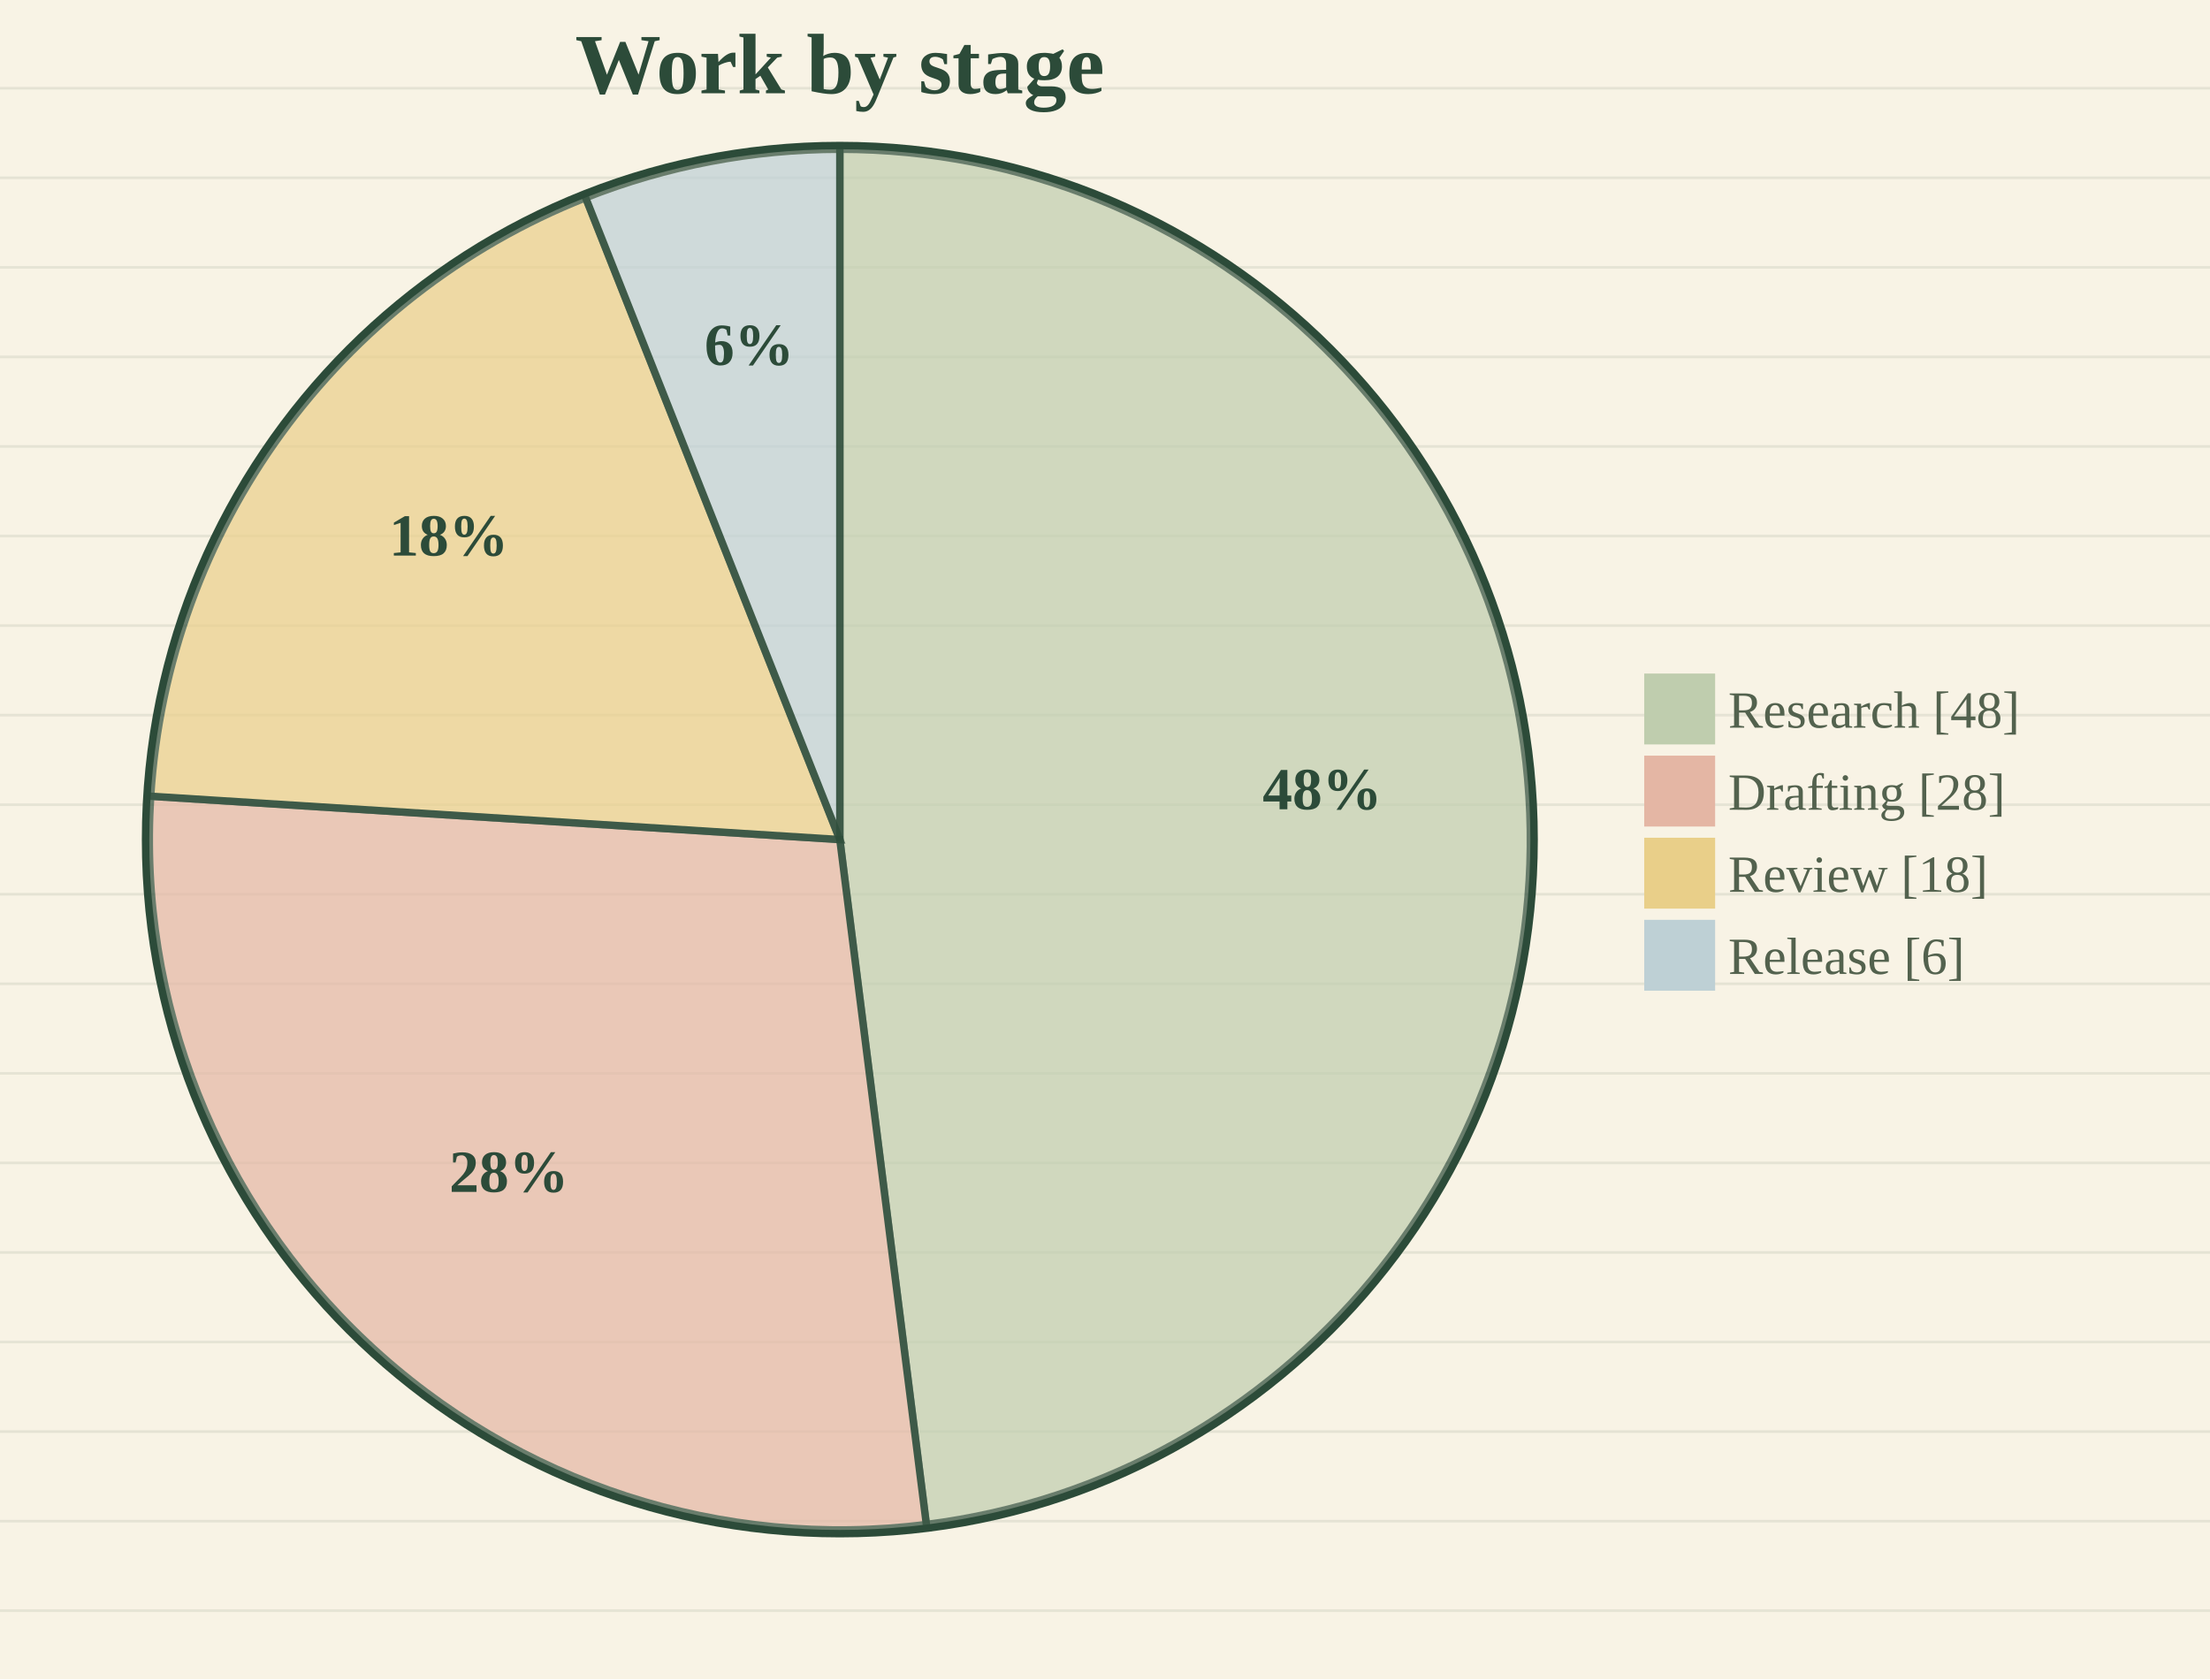
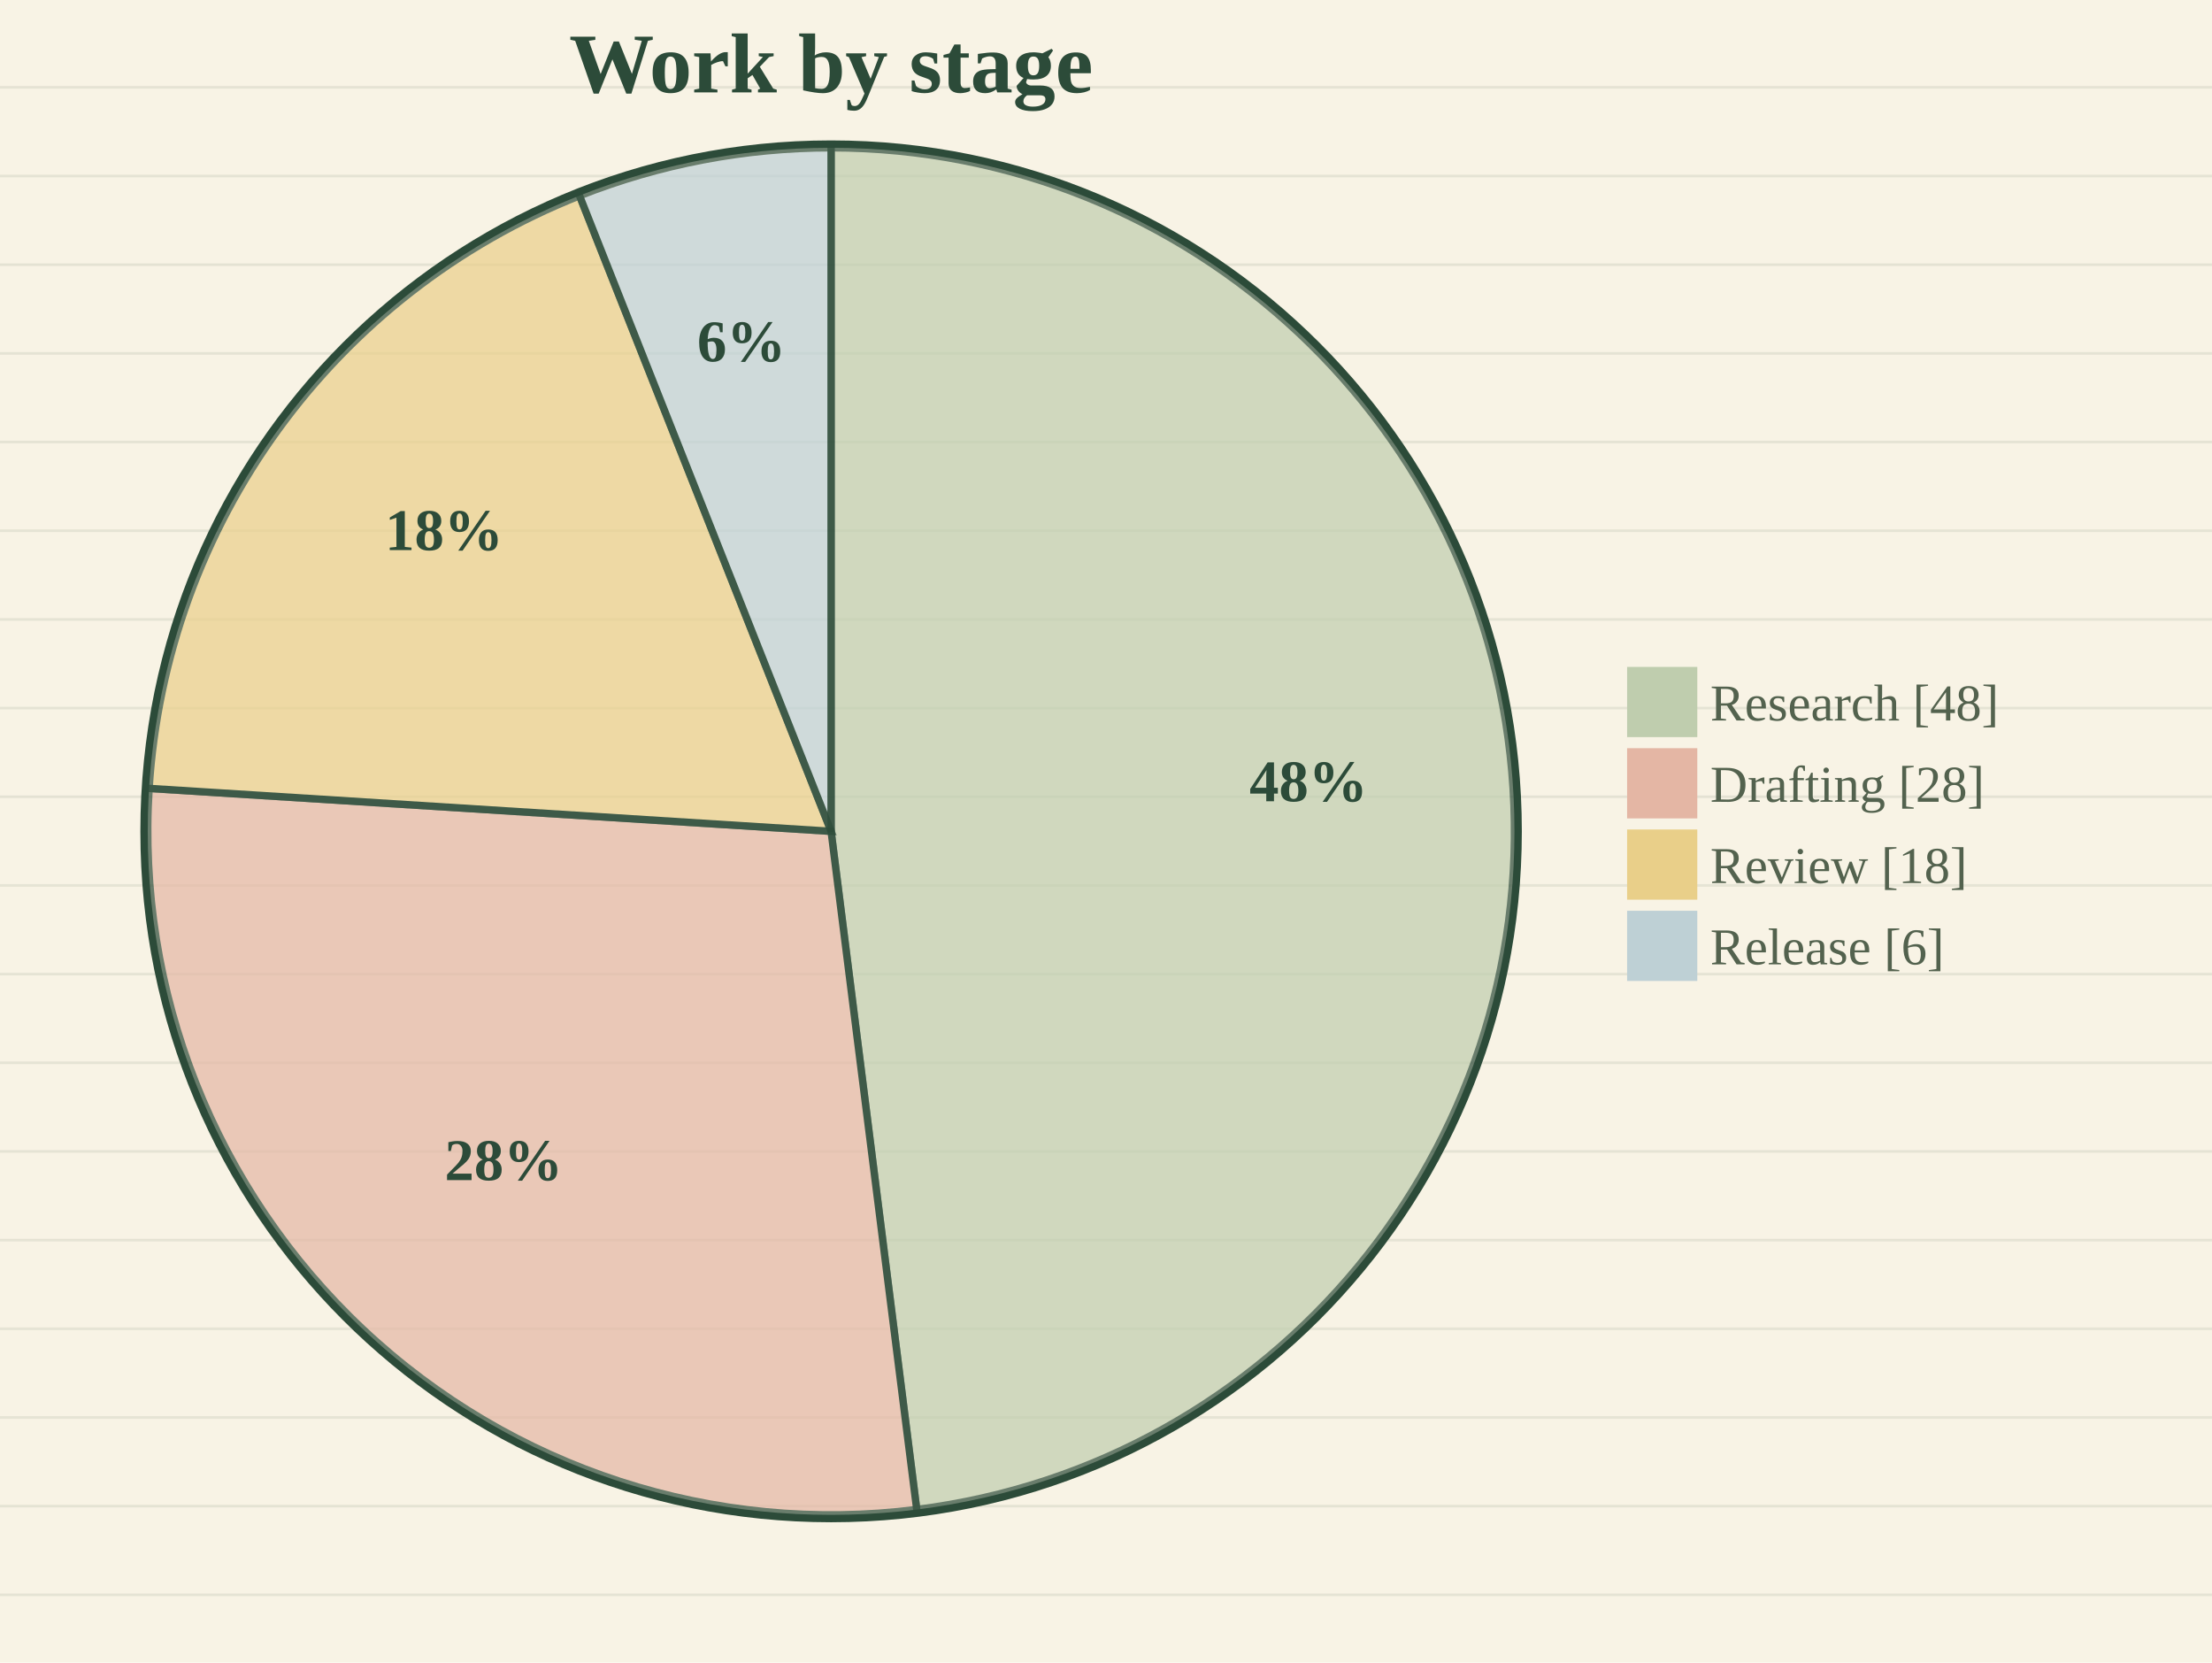
- <svg xmlns="http://www.w3.org/2000/svg" id="theme-field-notes-pie" width="100%" viewBox="0 0 592.08 450" style="max-width: 592.08px;" role="graphics-document document" aria-roledescription="pie">
-   <rect class="merman-theme-canvas-base" data-merman-theme-canvas="base" aria-hidden="true" pointer-events="none" x="0" y="0" width="592.08" height="450" fill="#F8F3E5" />
+ <svg xmlns="http://www.w3.org/2000/svg" id="merman" width="100%" viewBox="0 0 598.844 450" style="max-width: 598.844px;" role="graphics-document document" aria-roledescription="pie">
+   <rect class="merman-theme-canvas-base" data-merman-theme-canvas="base" aria-hidden="true" pointer-events="none" x="0" y="0" width="598.844" height="450" fill="#F8F3E5" />
  <defs>
-     <linearGradient id="theme-field-notes-pie-merman-theme-canvas-layer-0-gradient" gradientUnits="userSpaceOnUse" x1="12" y1="24" x2="12" y2="0">
+     <linearGradient id="merman-merman-theme-canvas-layer-0-gradient" gradientUnits="userSpaceOnUse" x1="12" y1="24" x2="12" y2="0">
      <stop offset="0%" stop-color="rgba(124, 139, 112, 0.14)" />
      <stop offset="2.708%" stop-color="rgba(124, 139, 112, 0.14)" />
      <stop offset="2.708%" stop-color="rgba(124, 139, 112, 0)" />
      <stop offset="100%" stop-color="rgba(124, 139, 112, 0)" />
    </linearGradient>
-     <pattern id="theme-field-notes-pie-merman-theme-canvas-layer-0-pattern" patternUnits="userSpaceOnUse" x="0" y="0" width="24" height="24">
-       <rect x="0" y="0" width="24" height="24" fill="url(#theme-field-notes-pie-merman-theme-canvas-layer-0-gradient)" />
+     <pattern id="merman-merman-theme-canvas-layer-0-pattern" patternUnits="userSpaceOnUse" x="0" y="0" width="24" height="24">
+       <rect x="0" y="0" width="24" height="24" fill="url(#merman-merman-theme-canvas-layer-0-gradient)" />
    </pattern>
  </defs>
  <g class="merman-theme-canvas-layer" data-merman-theme-canvas-layer="0" aria-hidden="true" pointer-events="none">
-     <rect x="0" y="0" width="592.08" height="450" fill="url(#theme-field-notes-pie-merman-theme-canvas-layer-0-pattern)" />
+     <rect x="0" y="0" width="598.844" height="450" fill="url(#merman-merman-theme-canvas-layer-0-pattern)" />
  </g>
-   <style>#theme-field-notes-pie{font-family:Georgia, "Times New Roman", "Noto Serif CJK SC", serif;font-size:16px;fill:#333;}@keyframes edge-animation-frame{from{stroke-dashoffset:0;}}@keyframes dash{to{stroke-dashoffset:0;}}#theme-field-notes-pie .edge-animation-slow{stroke-dasharray:9,5!important;stroke-dashoffset:900;animation:dash 50s linear infinite;stroke-linecap:round;}#theme-field-notes-pie .edge-animation-fast{stroke-dasharray:9,5!important;stroke-dashoffset:900;animation:dash 20s linear infinite;stroke-linecap:round;}#theme-field-notes-pie .error-icon{fill:#552222;}#theme-field-notes-pie .error-text{fill:#552222;stroke:#552222;}#theme-field-notes-pie .edge-thickness-normal{stroke-width:1px;}#theme-field-notes-pie .edge-thickness-thick{stroke-width:3.5px;}#theme-field-notes-pie .edge-pattern-solid{stroke-dasharray:0;}#theme-field-notes-pie .edge-thickness-invisible{stroke-width:0;fill:none;}#theme-field-notes-pie .edge-pattern-dashed{stroke-dasharray:3;}#theme-field-notes-pie .edge-pattern-dotted{stroke-dasharray:2;}#theme-field-notes-pie .marker{fill:#333333;stroke:#333333;}#theme-field-notes-pie .marker.cross{stroke:#333333;}#theme-field-notes-pie svg{font-family:Georgia, "Times New Roman", "Noto Serif CJK SC", serif;font-size:16px;}#theme-field-notes-pie p{margin:0;}#theme-field-notes-pie .pieCircle{stroke:#2C4B39;stroke-width:2px;opacity:0.7;}#theme-field-notes-pie .pieCircle.highlighted{scale:1.05;opacity:1;}#theme-field-notes-pie .pieCircle.highlightedOnHover:hover{transition-duration:250ms;scale:1.05;opacity:1;}#theme-field-notes-pie .pieOuterCircle{stroke:#2C4B39;stroke-width:2px;fill:none;}#theme-field-notes-pie .pieTitleText{text-anchor:middle;font-size:23px;fill:#2C4B39;font-family:Georgia, "Times New Roman", "Noto Serif CJK SC", serif;font-weight:700;}#theme-field-notes-pie .slice{font-family:Georgia, "Times New Roman", "Noto Serif CJK SC", serif;fill:#2C4B39;font-size:16px;font-weight:600;}#theme-field-notes-pie .legend text{fill:#53624E;font-family:Georgia, "Times New Roman", "Noto Serif CJK SC", serif;font-size:14px;}#theme-field-notes-pie .node .neo-node{stroke:#9370DB;}#theme-field-notes-pie [data-look="neo"].node rect,#theme-field-notes-pie [data-look="neo"].cluster rect,#theme-field-notes-pie [data-look="neo"].node polygon{stroke:#9370DB;filter:drop-shadow(1px 2px 2px rgba(185, 185, 185, 1));}#theme-field-notes-pie [data-look="neo"].swimlane.cluster rect{filter:none;}#theme-field-notes-pie [data-look="neo"].node path{stroke:#9370DB;stroke-width:1px;}#theme-field-notes-pie [data-look="neo"].node .outer-path{filter:drop-shadow(1px 2px 2px rgba(185, 185, 185, 1));}#theme-field-notes-pie [data-look="neo"].node .neo-line path{stroke:#9370DB;filter:none;}#theme-field-notes-pie [data-look="neo"].node circle{stroke:#9370DB;filter:drop-shadow(1px 2px 2px rgba(185, 185, 185, 1));}#theme-field-notes-pie [data-look="neo"].node circle .state-start{fill:#000000;}#theme-field-notes-pie [data-look="neo"].icon-shape .icon{fill:#9370DB;filter:drop-shadow(1px 2px 2px rgba(185, 185, 185, 1));}#theme-field-notes-pie [data-look="neo"].icon-shape .icon-neo path{stroke:#9370DB;filter:drop-shadow(1px 2px 2px rgba(185, 185, 185, 1));}#theme-field-notes-pie :root{--mermaid-font-family:Georgia, "Times New Roman", "Noto Serif CJK SC", serif;}</style>
+   <style>#merman{font-family:Georgia, "Times New Roman", "Noto Serif CJK SC", serif;font-size:16px;fill:#333;}@keyframes edge-animation-frame{from{stroke-dashoffset:0;}}@keyframes dash{to{stroke-dashoffset:0;}}#merman .edge-animation-slow{stroke-dasharray:9,5!important;stroke-dashoffset:900;animation:dash 50s linear infinite;stroke-linecap:round;}#merman .edge-animation-fast{stroke-dasharray:9,5!important;stroke-dashoffset:900;animation:dash 20s linear infinite;stroke-linecap:round;}#merman .error-icon{fill:#552222;}#merman .error-text{fill:#552222;stroke:#552222;}#merman .edge-thickness-normal{stroke-width:1px;}#merman .edge-thickness-thick{stroke-width:3.5px;}#merman .edge-pattern-solid{stroke-dasharray:0;}#merman .edge-thickness-invisible{stroke-width:0;fill:none;}#merman .edge-pattern-dashed{stroke-dasharray:3;}#merman .edge-pattern-dotted{stroke-dasharray:2;}#merman .marker{fill:#333333;stroke:#333333;}#merman .marker.cross{stroke:#333333;}#merman svg{font-family:Georgia, "Times New Roman", "Noto Serif CJK SC", serif;font-size:16px;}#merman p{margin:0;}#merman .pieCircle{stroke:#2C4B39;stroke-width:2px;opacity:0.7;}#merman .pieCircle.highlighted{scale:1.05;opacity:1;}#merman .pieCircle.highlightedOnHover:hover{transition-duration:250ms;scale:1.05;opacity:1;}#merman .pieOuterCircle{stroke:#2C4B39;stroke-width:2px;fill:none;}#merman .pieTitleText{text-anchor:middle;font-size:23px;fill:#2C4B39;font-family:Georgia, "Times New Roman", "Noto Serif CJK SC", serif;font-weight:700;}#merman .slice{font-family:Georgia, "Times New Roman", "Noto Serif CJK SC", serif;fill:#2C4B39;font-size:16px;font-weight:600;}#merman .legend text{fill:#53624E;font-family:Georgia, "Times New Roman", "Noto Serif CJK SC", serif;font-size:14px;}#merman .node .neo-node{stroke:#9370DB;}#merman [data-look="neo"].node rect,#merman [data-look="neo"].cluster rect,#merman [data-look="neo"].node polygon{stroke:#9370DB;filter:drop-shadow(1px 2px 2px rgba(185, 185, 185, 1));}#merman [data-look="neo"].swimlane.cluster rect{filter:none;}#merman [data-look="neo"].node path{stroke:#9370DB;stroke-width:1px;}#merman [data-look="neo"].node .outer-path{filter:drop-shadow(1px 2px 2px rgba(185, 185, 185, 1));}#merman [data-look="neo"].node .neo-line path{stroke:#9370DB;filter:none;}#merman [data-look="neo"].node circle{stroke:#9370DB;filter:drop-shadow(1px 2px 2px rgba(185, 185, 185, 1));}#merman [data-look="neo"].node circle .state-start{fill:#000000;}#merman [data-look="neo"].icon-shape .icon{fill:#9370DB;filter:drop-shadow(1px 2px 2px rgba(185, 185, 185, 1));}#merman [data-look="neo"].icon-shape .icon-neo path{stroke:#9370DB;filter:drop-shadow(1px 2px 2px rgba(185, 185, 185, 1));}#merman :root{--mermaid-font-family:Georgia, "Times New Roman", "Noto Serif CJK SC", serif;}</style>
  <g />
  <g transform="translate(225,225)">
    <g>
      <circle cx="0" cy="0" r="186" class="pieOuterCircle" />
      <path d="M0,-185A185,185,0,0,1,23.187,183.541L0,0Z" fill="#BFCDAE" class="pieCircle" />
      <path d="M23.187,183.541A185,185,0,0,1,-184.635,-11.616L0,0Z" fill="#E4B6A4" class="pieCircle" />
      <path d="M-184.635,-11.616A185,185,0,0,1,-68.103,-172.009L0,0Z" fill="#E9CF89" class="pieCircle" />
      <path d="M-68.103,-172.009A185,185,0,0,1,0,-185L0,0Z" fill="#BED0D5" class="pieCircle" />
      <text transform="translate(129.2445,-8.131372)" class="slice" style="text-anchor: middle;">48%</text>
      <text transform="translate(-88.64885,94.40144)" class="slice" style="text-anchor: middle;">28%</text>
      <text transform="translate(-104.7677,-76.11819)" class="slice" style="text-anchor: middle;">18%</text>
      <text transform="translate(-24.26588,-127.2062)" class="slice" style="text-anchor: middle;">6%</text>
    </g>
    <text x="0" y="-200" class="pieTitleText">Work by stage</text>
    <g class="legend" transform="translate(216,-44)">
      <rect width="18" height="18" style="fill: rgb(191, 205, 174); stroke: rgb(191, 205, 174);" />
      <text x="22" y="14">Research [48]</text>
    </g>
    <g class="legend" transform="translate(216,-22)">
      <rect width="18" height="18" style="fill: rgb(228, 182, 164); stroke: rgb(228, 182, 164);" />
      <text x="22" y="14">Drafting [28]</text>
    </g>
    <g class="legend" transform="translate(216,0)">
      <rect width="18" height="18" style="fill: rgb(233, 207, 137); stroke: rgb(233, 207, 137);" />
      <text x="22" y="14">Review [18]</text>
    </g>
    <g class="legend" transform="translate(216,22)">
      <rect width="18" height="18" style="fill: rgb(190, 208, 213); stroke: rgb(190, 208, 213);" />
      <text x="22" y="14">Release [6]</text>
    </g>
  </g>
</svg>
